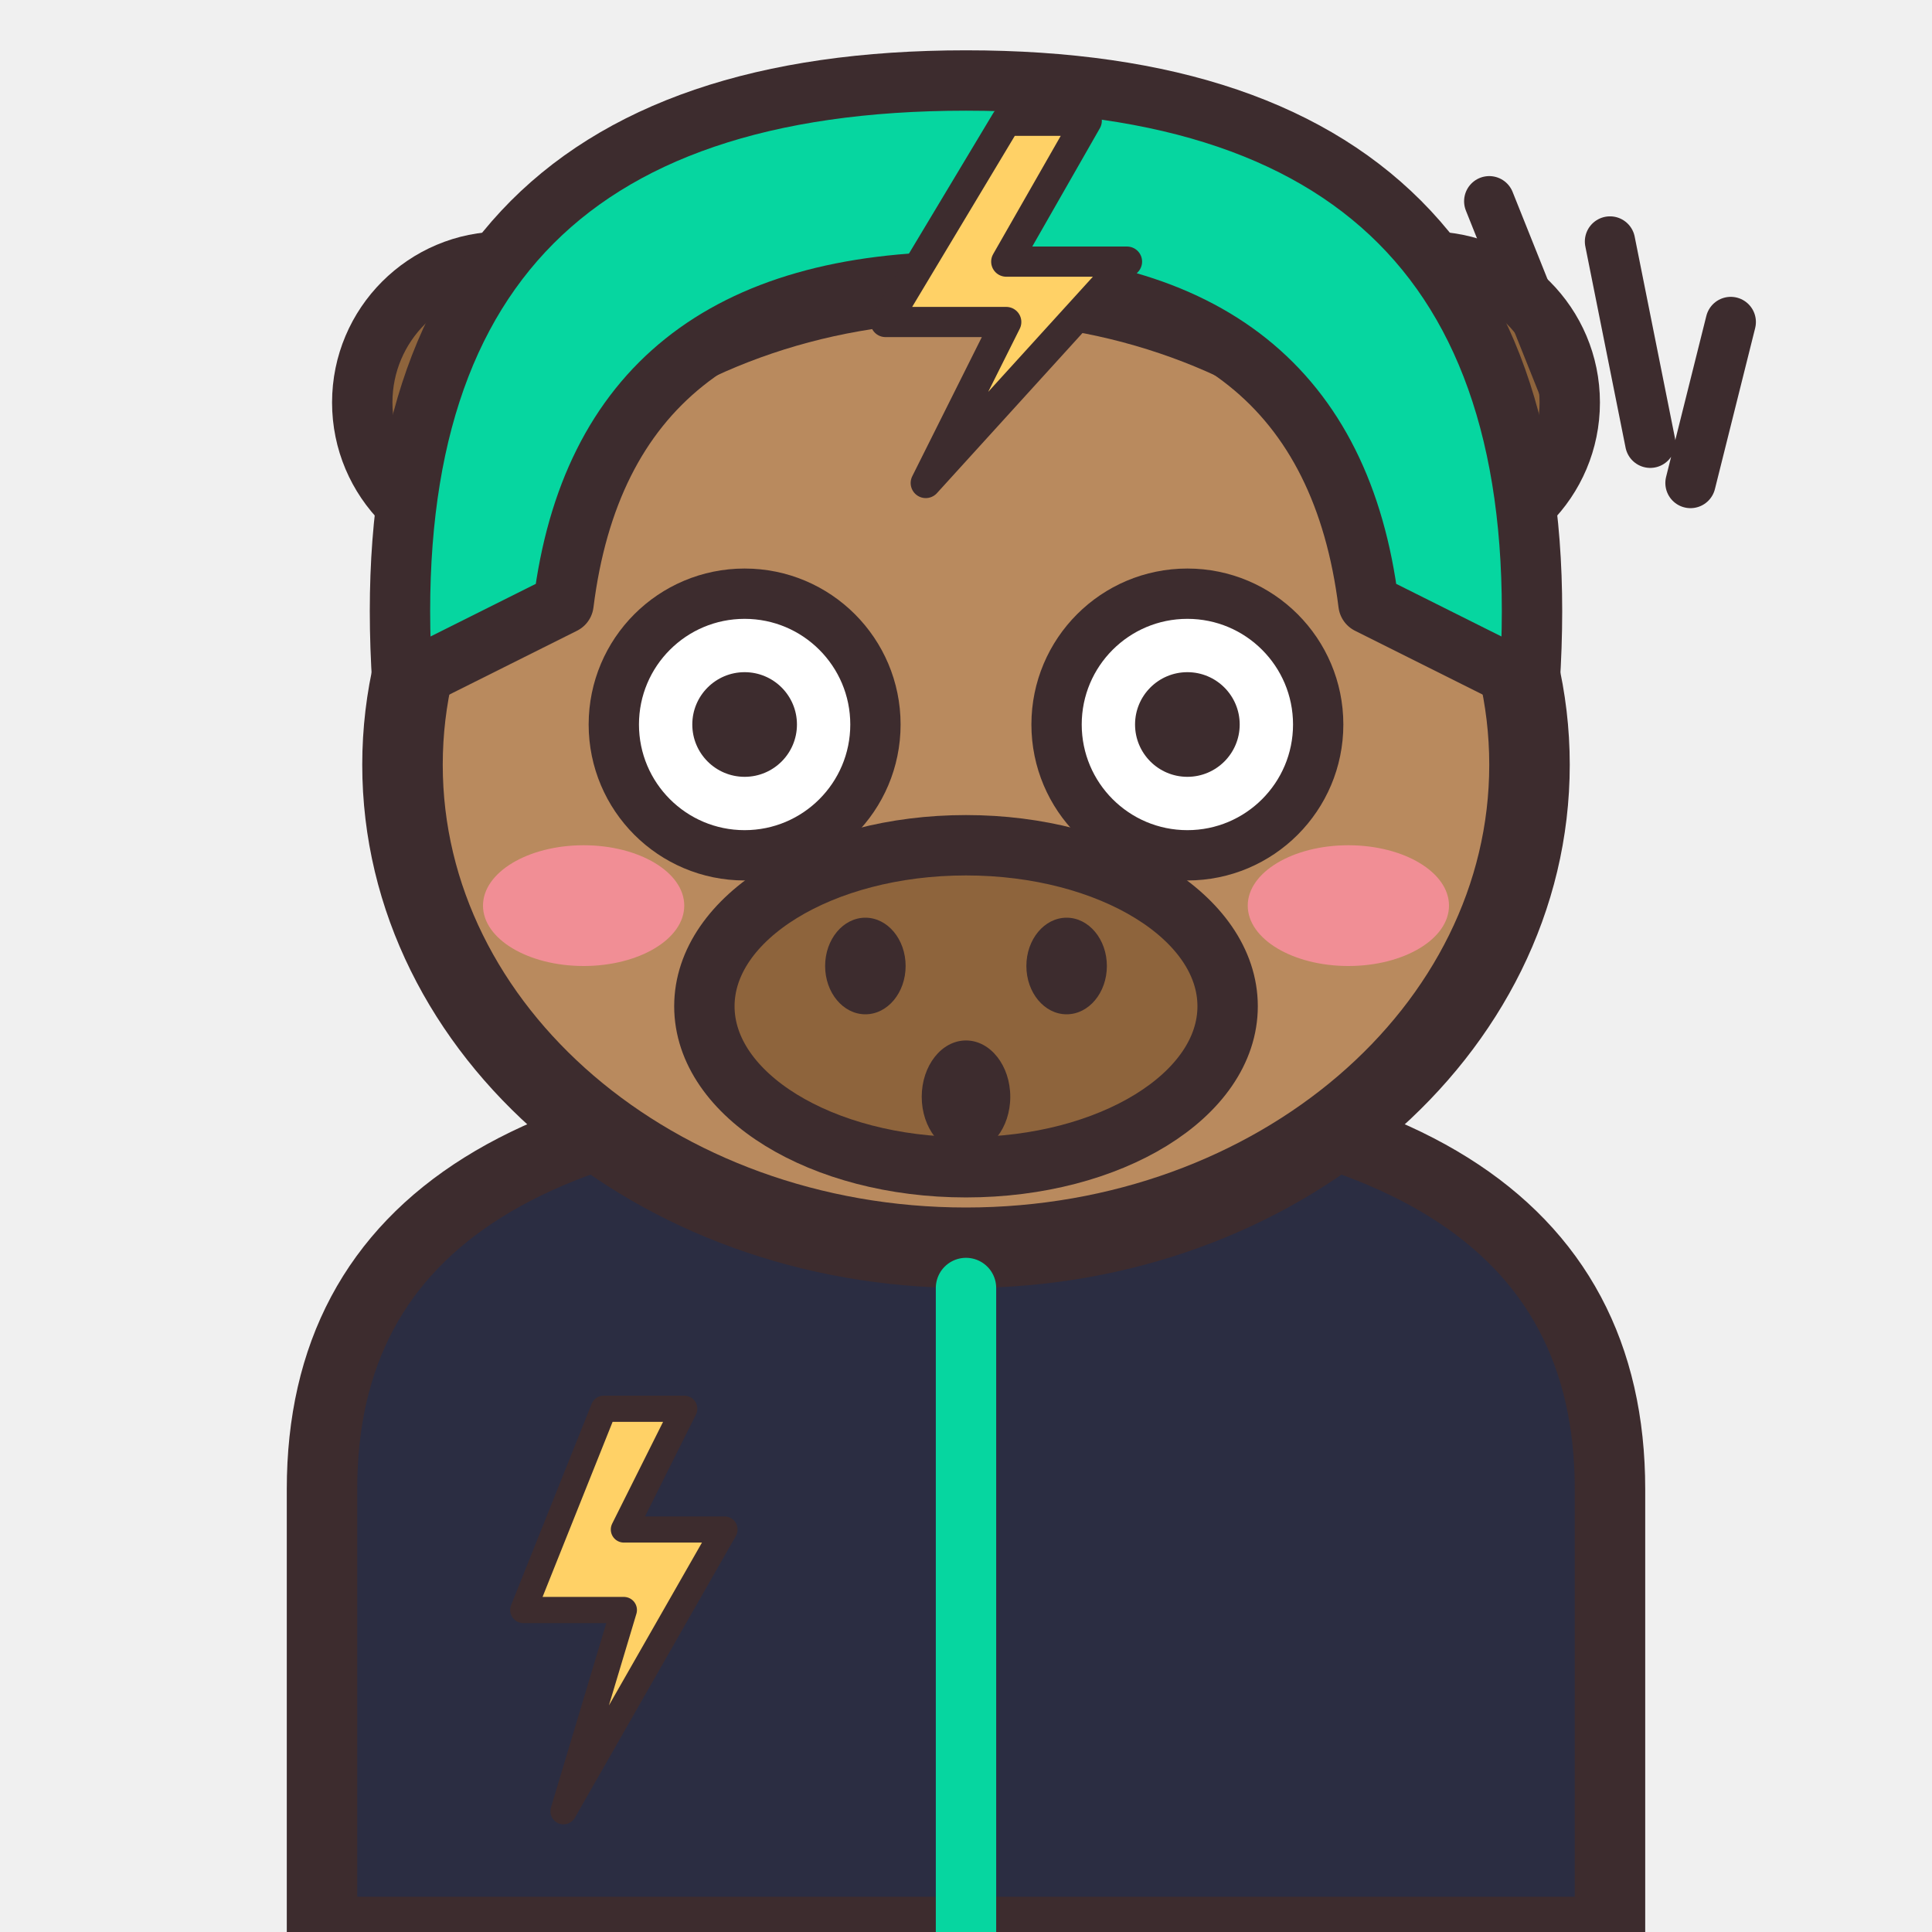
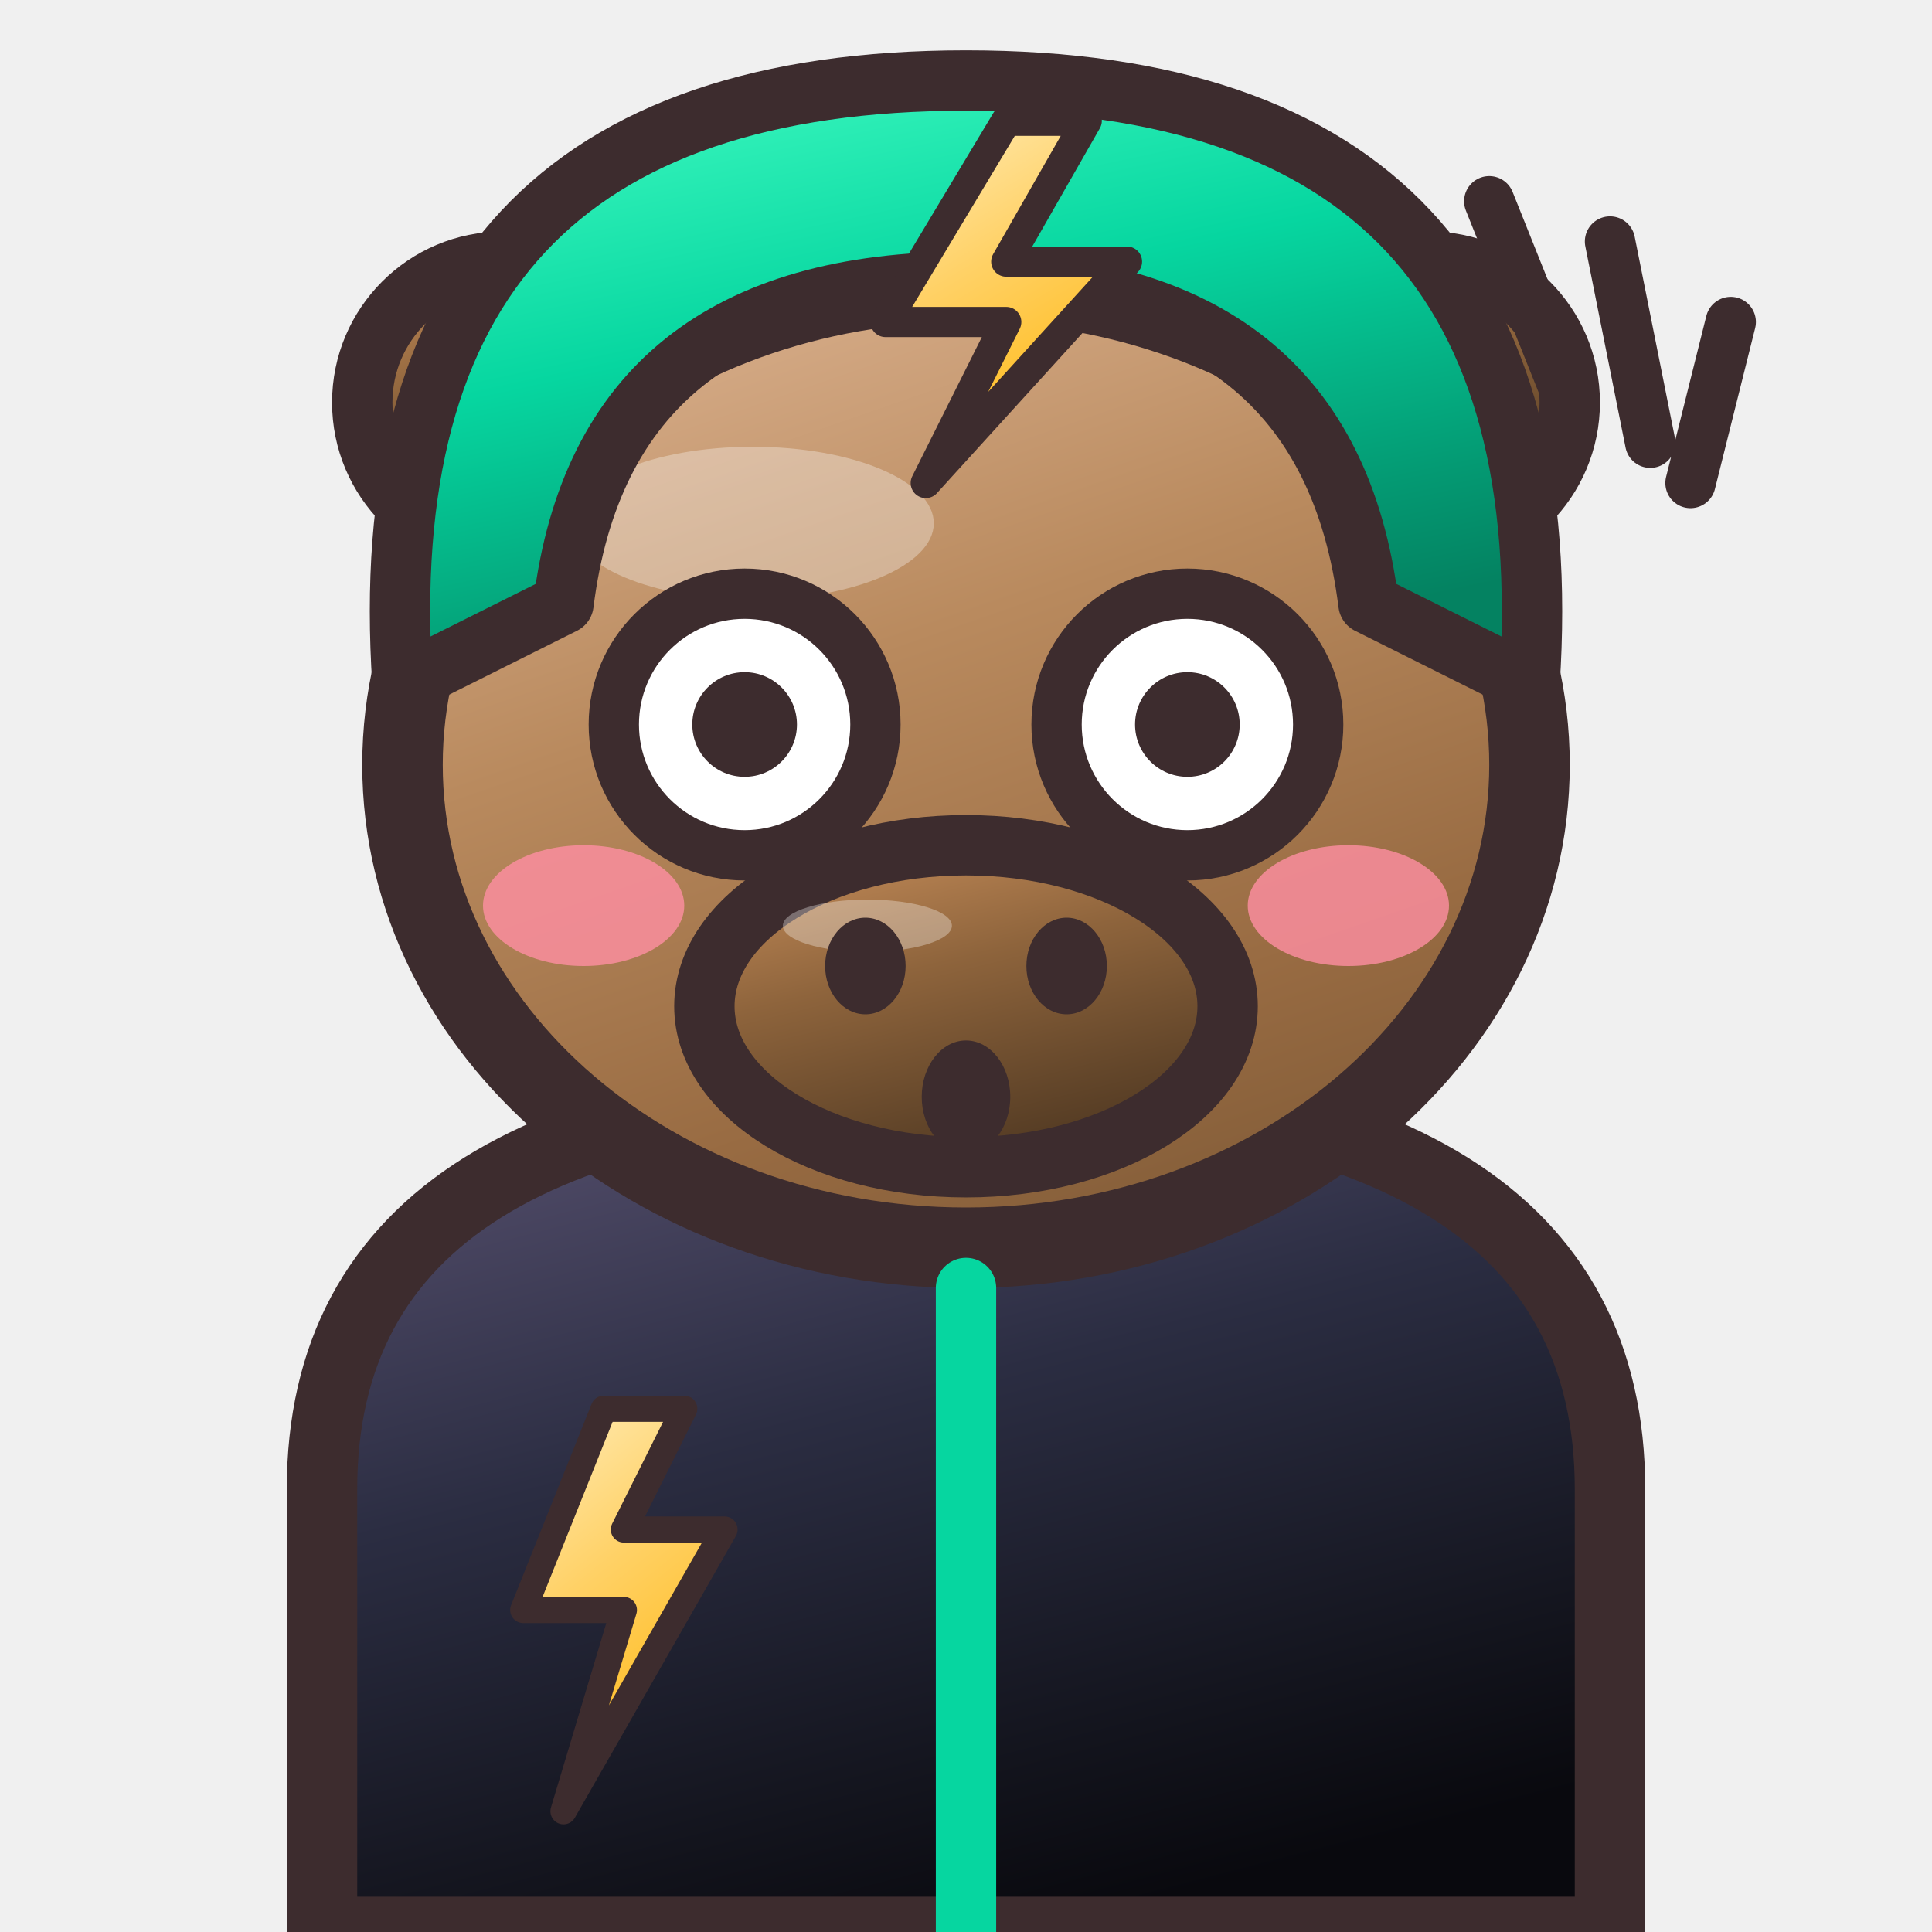
- <svg xmlns="http://www.w3.org/2000/svg" width="192" height="192" viewBox="0 0 96 96">
+ <svg xmlns="http://www.w3.org/2000/svg" data-painted="1" width="192" height="192" viewBox="0 0 96 96">
+   <defs>
+     <linearGradient id="pg2B2D42" x1="0.15" y1="0" x2="0.55" y2="1">
+       <stop offset="0" stop-color="#554F6D" />
+       <stop offset="0.42" stop-color="#2B2D42" />
+       <stop offset="0.82" stop-color="#13141D" />
+       <stop offset="1" stop-color="#09090E" />
+     </linearGradient>
+     <linearGradient id="pg8E643C" x1="0.15" y1="0" x2="0.55" y2="1">
+       <stop offset="0" stop-color="#C68D5A" />
+       <stop offset="0.42" stop-color="#8E643C" />
+       <stop offset="0.82" stop-color="#63462A" />
+       <stop offset="1" stop-color="#513922" />
+     </linearGradient>
+     <linearGradient id="pgB98A5E" x1="0.15" y1="0" x2="0.55" y2="1">
+       <stop offset="0" stop-color="#DCB391" />
+       <stop offset="0.42" stop-color="#B98A5E" />
+       <stop offset="0.82" stop-color="#986B42" />
+       <stop offset="1" stop-color="#865F3A" />
+     </linearGradient>
+     <linearGradient id="pgFFD166" x1="0.15" y1="0" x2="0.55" y2="1">
+       <stop offset="0" stop-color="#FFEAB1" />
+       <stop offset="0.42" stop-color="#FFD166" />
+       <stop offset="0.82" stop-color="#FFBF29" />
+       <stop offset="1" stop-color="#FFB70F" />
+     </linearGradient>
+     <linearGradient id="pg06D6A0" x1="0.15" y1="0" x2="0.55" y2="1">
+       <stop offset="0" stop-color="#3EF9C0" />
+       <stop offset="0.42" stop-color="#06D6A0" />
+       <stop offset="0.82" stop-color="#049A73" />
+       <stop offset="1" stop-color="#048261" />
+     </linearGradient>
+   </defs>
  <g stroke-linejoin="round" stroke-linecap="round">
-     <path d="M16 96 L16 74 Q16 54 48 54 Q80 54 80 74 L80 96 Z" fill="#2B2D42" stroke="#3D2C2E" stroke-width="3.5" />
-     <circle cx="25" cy="20" r="7" fill="#8E643C" stroke="#3D2C2E" stroke-width="3" />
-     <circle cx="71" cy="20" r="7" fill="#8E643C" stroke="#3D2C2E" stroke-width="3" />
-     <ellipse cx="48" cy="38" rx="28" ry="24" fill="#B98A5E" stroke="#3D2C2E" stroke-width="4" />
-     <ellipse cx="48" cy="50" rx="13" ry="8" fill="#8E643C" stroke="#3D2C2E" stroke-width="3" />
+     <path d="M16 96 L16 74 Q16 54 48 54 Q80 54 80 74 L80 96 Z" fill="url(#pg2B2D42)" stroke="#3D2C2E" stroke-width="3.5" />
+     <circle cx="25" cy="20" r="7" fill="url(#pg8E643C)" stroke="#3D2C2E" stroke-width="3" />
+     <circle cx="71" cy="20" r="7" fill="url(#pg8E643C)" stroke="#3D2C2E" stroke-width="3" />
+     <ellipse cx="48" cy="38" rx="28" ry="24" fill="url(#pgB98A5E)" stroke="#3D2C2E" stroke-width="4" />
+     <ellipse cx="37.4" cy="26.0" rx="9.0" ry="3.8" fill="#FFFFFF" opacity="0.32" />
+     <ellipse cx="48" cy="50" rx="13" ry="8" fill="url(#pg8E643C)" stroke="#3D2C2E" stroke-width="3" />
+     <ellipse cx="43.1" cy="46.0" rx="4.2" ry="1.3" fill="#FFFFFF" opacity="0.32" />
    <ellipse cx="43" cy="48" rx="2" ry="2.4" fill="#3D2C2E" />
    <ellipse cx="53" cy="48" rx="2" ry="2.4" fill="#3D2C2E" />
    <circle cx="37" cy="36" r="6.5" fill="#FFFFFF" stroke="#3D2C2E" stroke-width="2.5" />
    <circle cx="37" cy="36" r="2.6" fill="#3D2C2E" />
    <circle cx="59" cy="36" r="6.5" fill="#FFFFFF" stroke="#3D2C2E" stroke-width="2.5" />
    <circle cx="59" cy="36" r="2.6" fill="#3D2C2E" />
    <ellipse cx="48" cy="54.5" rx="2.2" ry="2.8" fill="#3D2C2E" />
    <ellipse cx="29" cy="45" rx="5" ry="3" fill="#FF8FA3" opacity="0.8" />
    <ellipse cx="67" cy="45" rx="5" ry="3" fill="#FF8FA3" opacity="0.8" />
    <path d="M48 64 L48 96" stroke="#06D6A0" stroke-width="3" />
-     <path d="M30 70 L26 80 L31 80 L28 90 L36 76 L31 76 L34 70 Z" fill="#FFD166" stroke="#3D2C2E" stroke-width="1.3" />
-     <path d="M20 34 Q18 4 48 4 Q78 4 76 34 L68 30 Q66 14 48 14 Q30 14 28 30 Z" fill="#06D6A0" stroke="#3D2C2E" stroke-width="3" />
-     <path d="M50 6 L44 16 L50 16 L46 24 L56 13 L50 13 L54 6 Z" fill="#FFD166" stroke="#3D2C2E" stroke-width="1.5" />
+     <path d="M30 70 L26 80 L31 80 L28 90 L36 76 L31 76 L34 70 Z" fill="url(#pgFFD166)" stroke="#3D2C2E" stroke-width="1.3" />
+     <path d="M20 34 Q18 4 48 4 Q78 4 76 34 L68 30 Q66 14 48 14 Q30 14 28 30 Z" fill="url(#pg06D6A0)" stroke="#3D2C2E" stroke-width="3" />
+     <path d="M50 6 L44 16 L50 16 L46 24 L56 13 L50 13 L54 6 Z" fill="url(#pgFFD166)" stroke="#3D2C2E" stroke-width="1.5" />
    <path d="M80 12 L82 22 M86 16 L84 24 M74 10 L78 20" stroke="#3D2C2E" stroke-width="2.5" />
  </g>
</svg>
